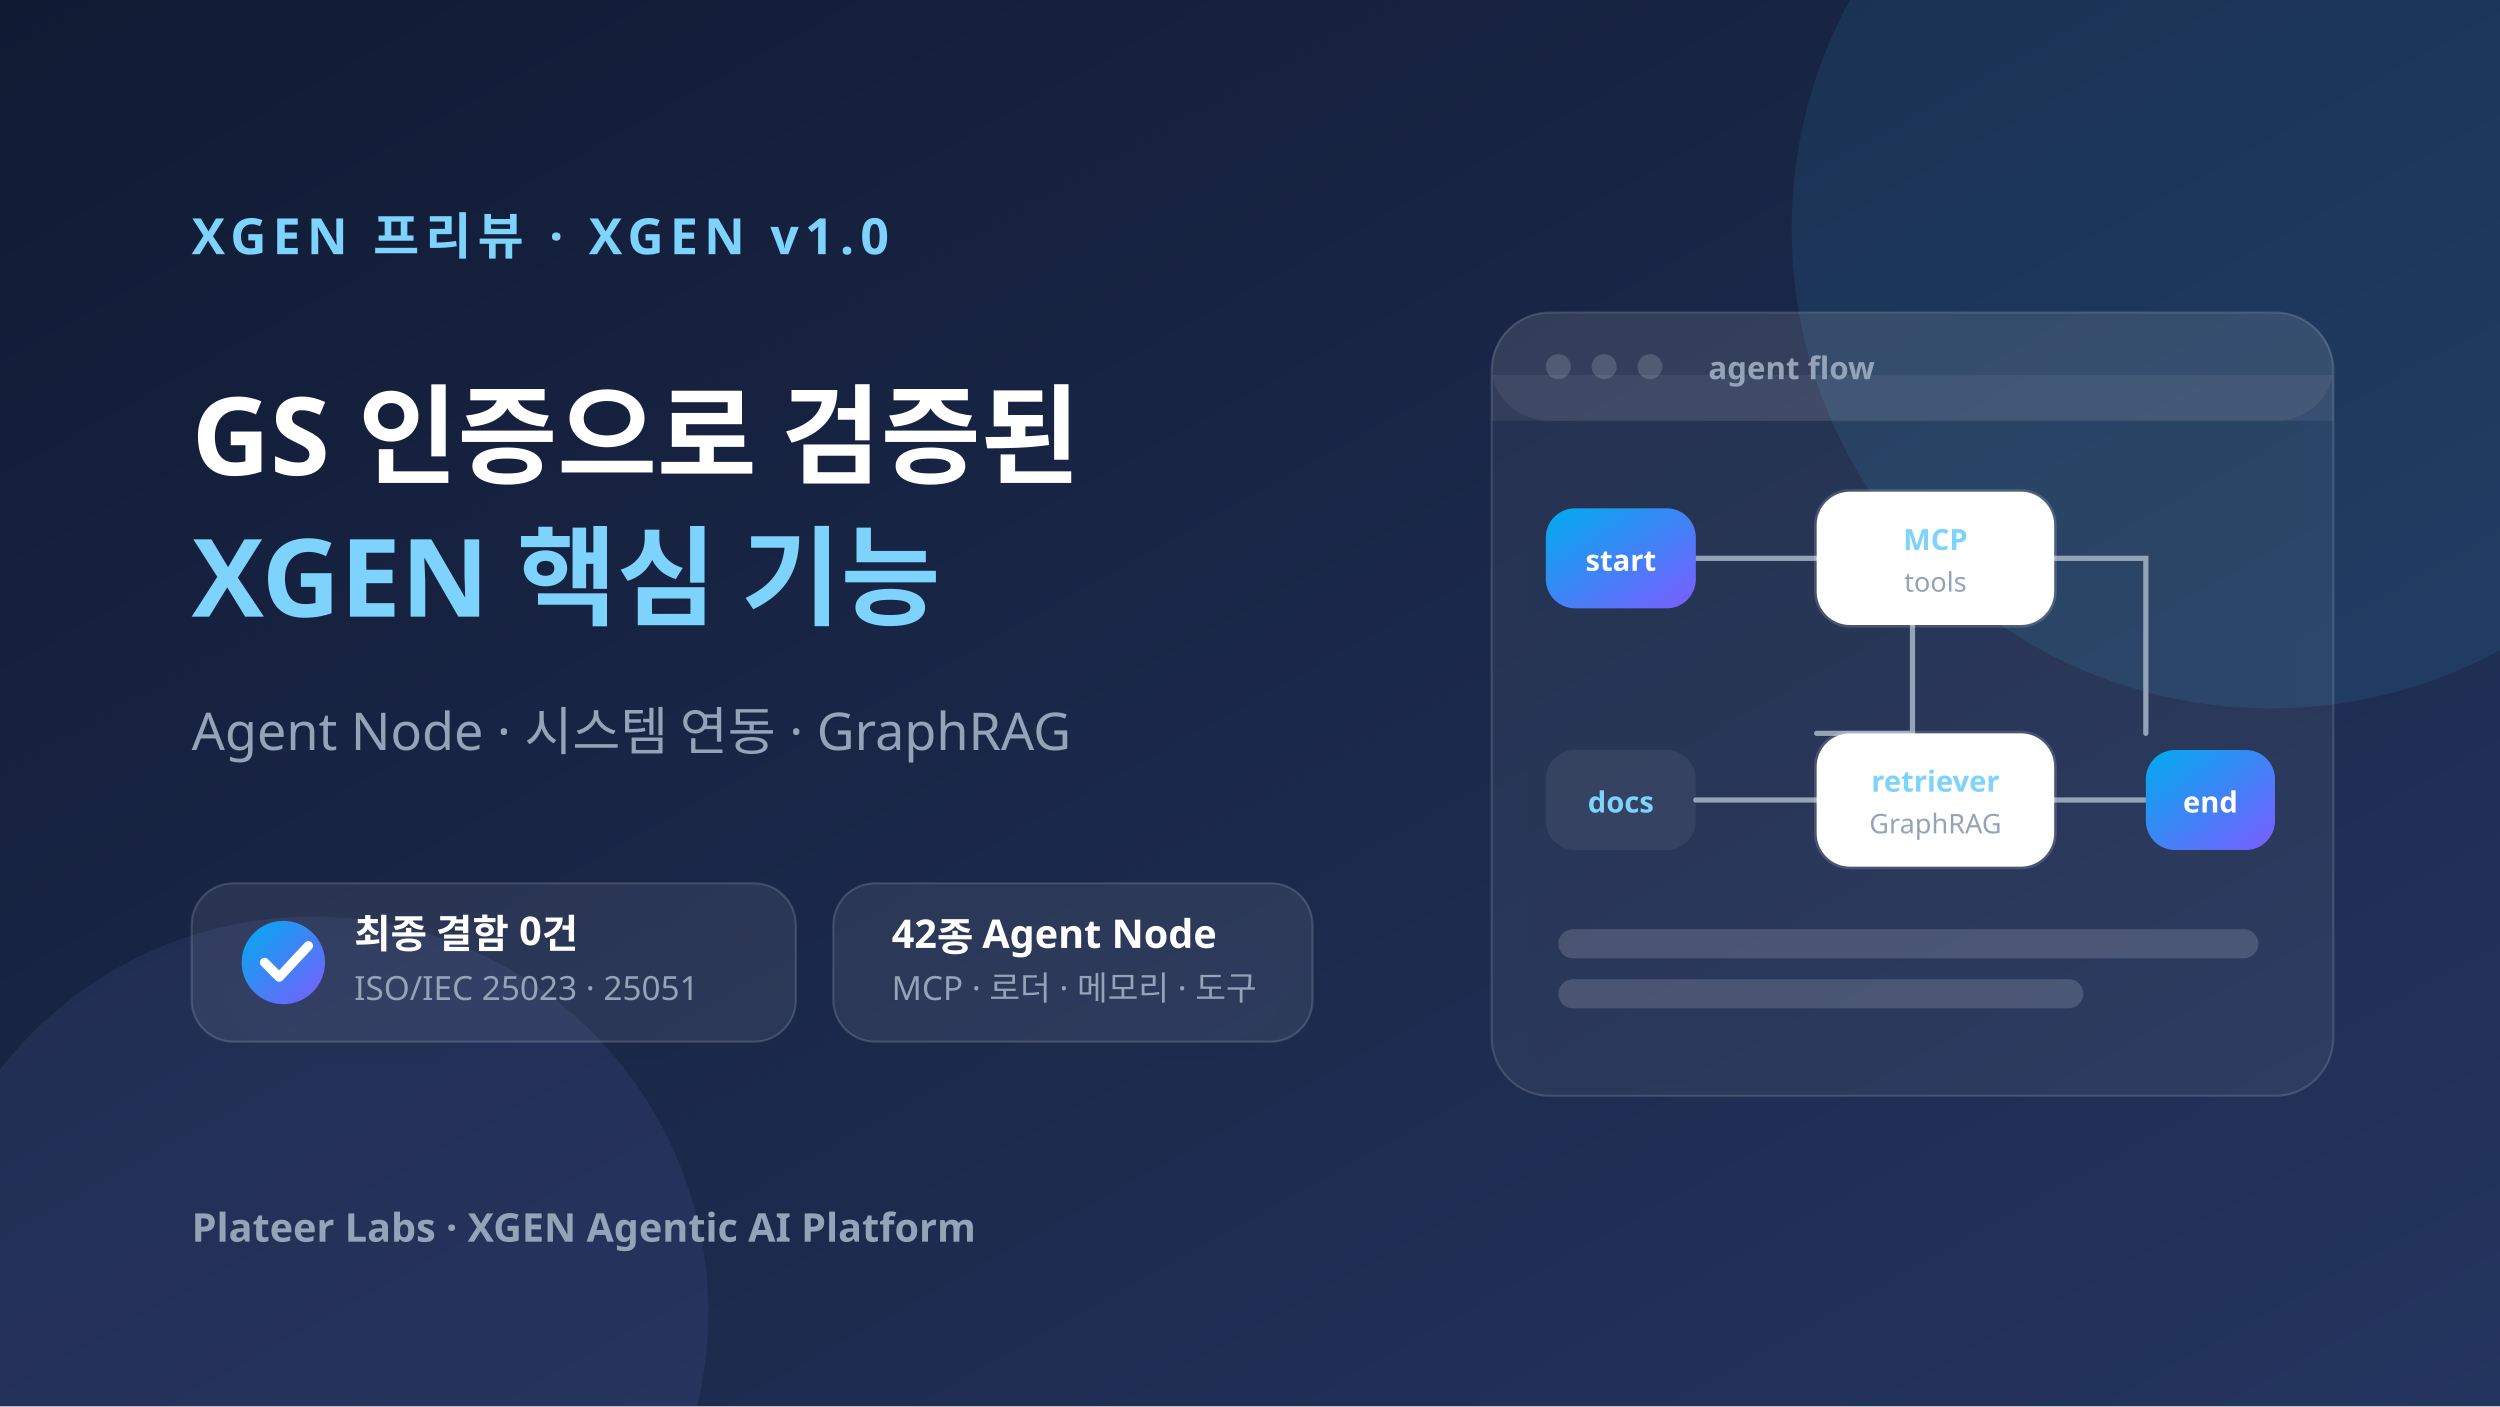
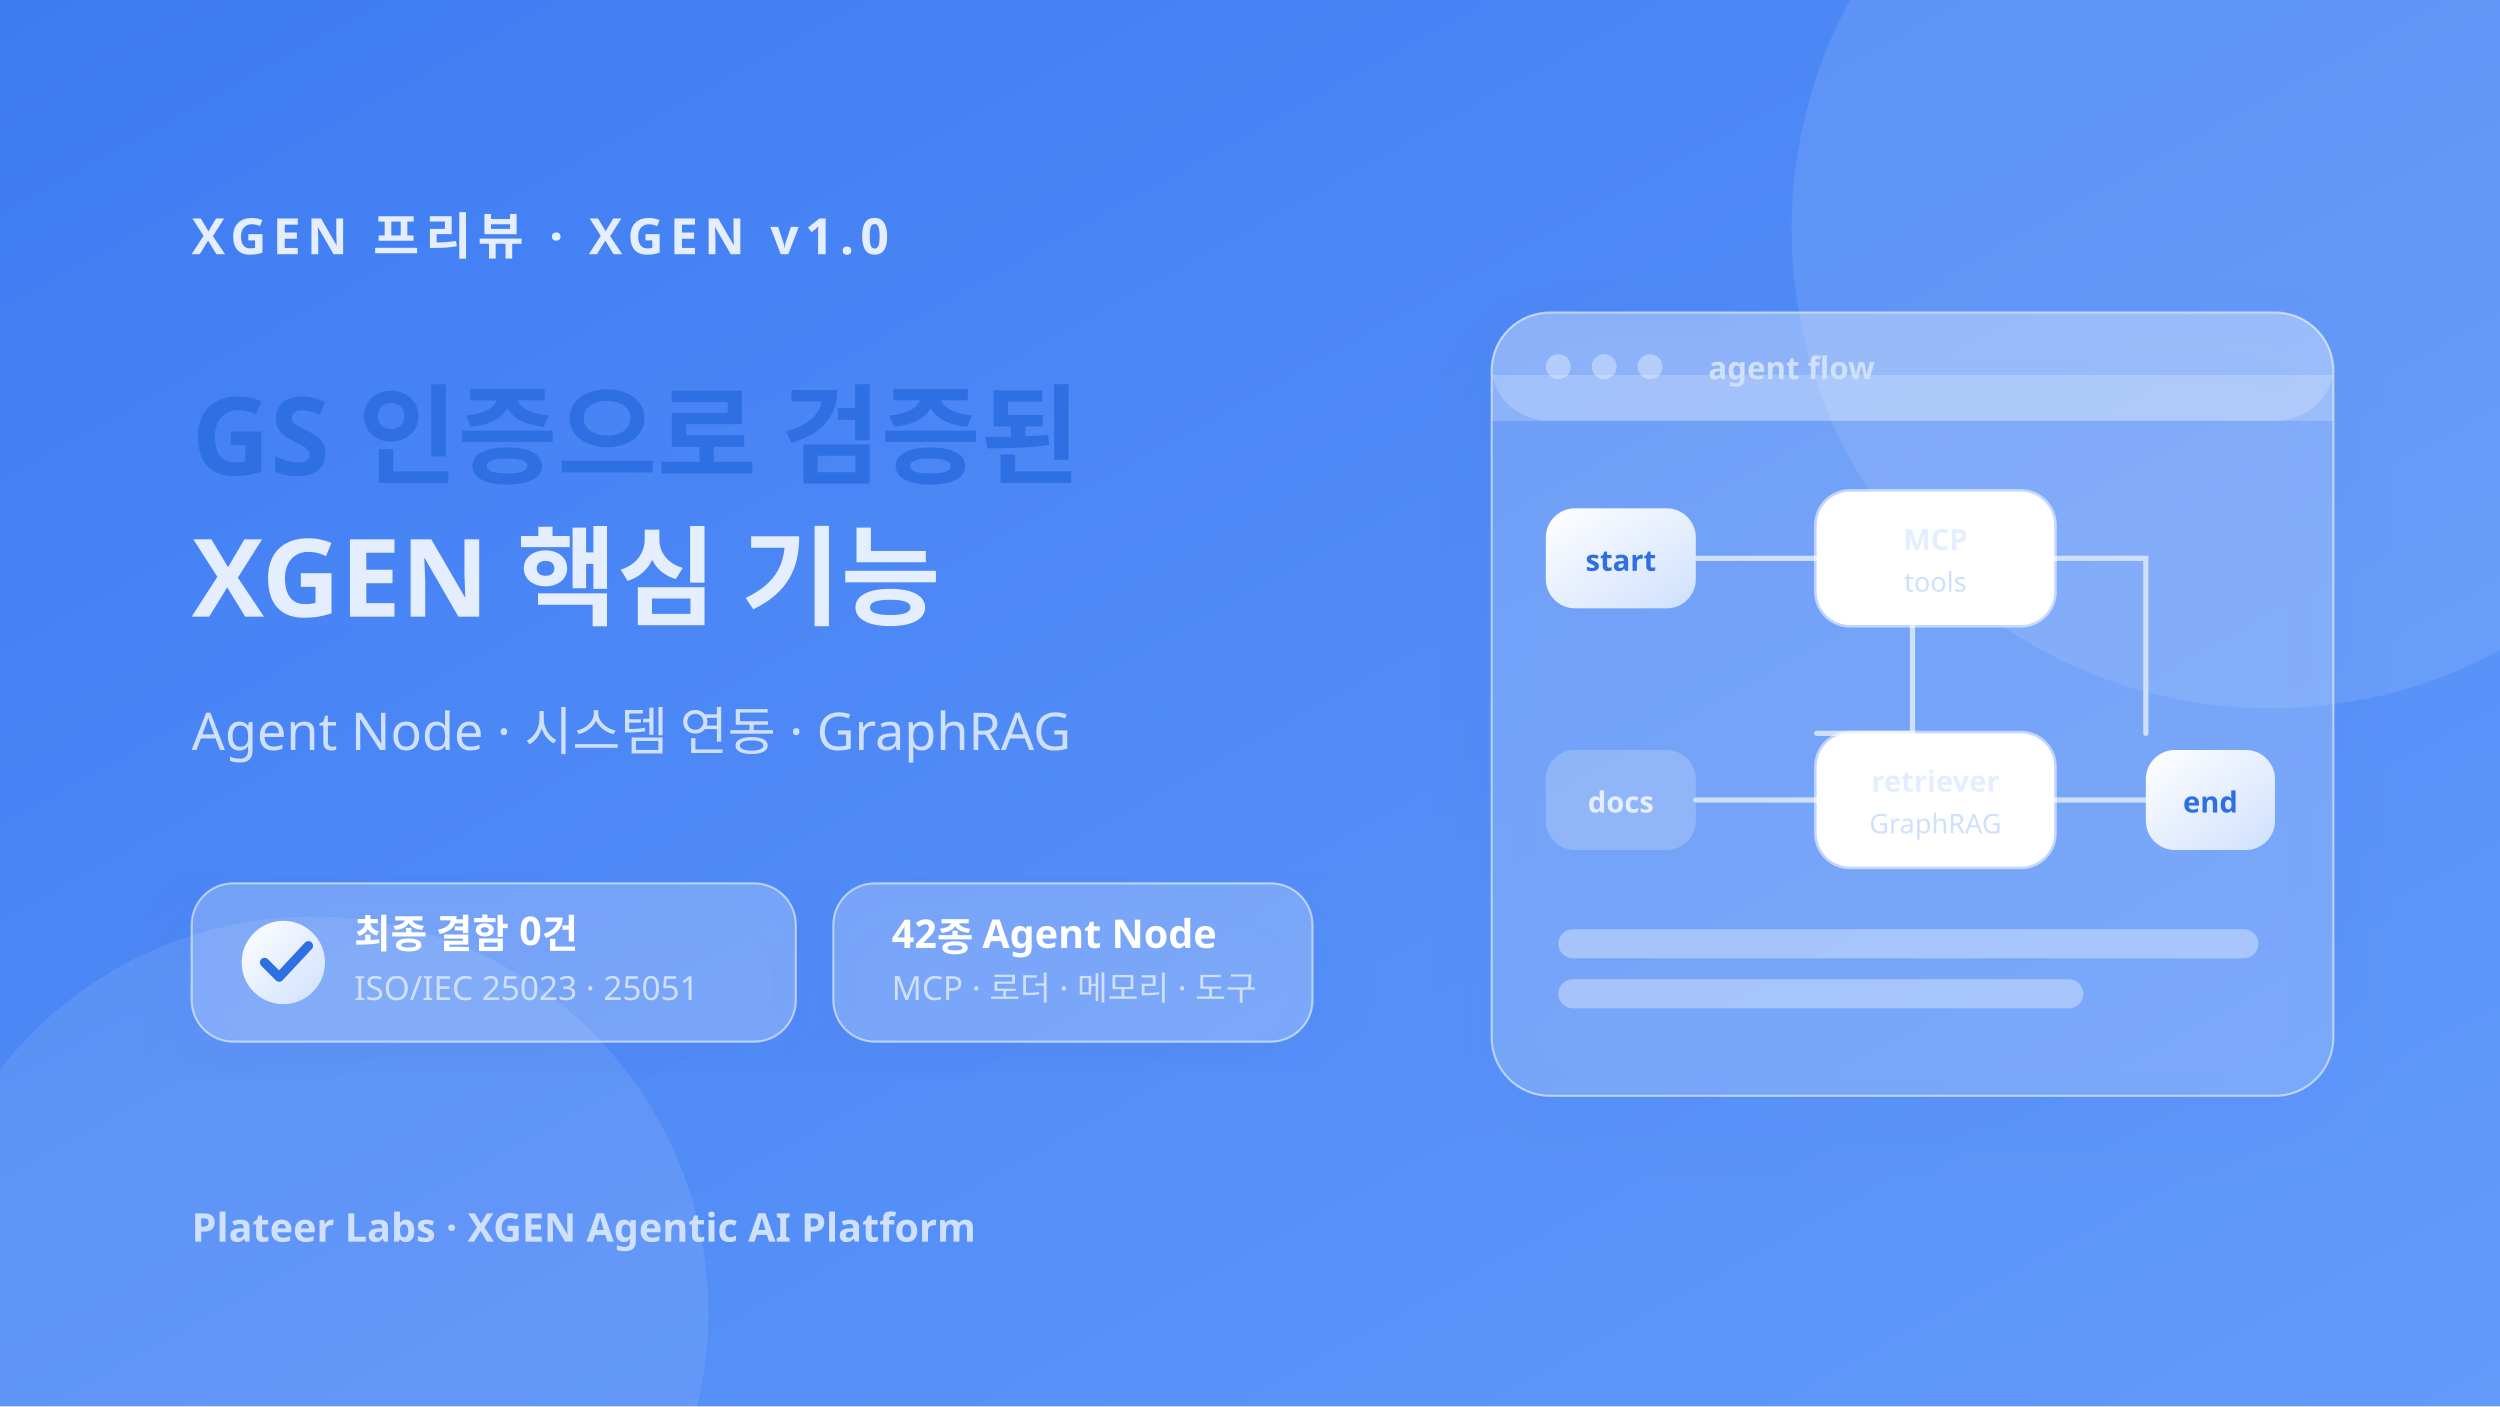
<svg xmlns="http://www.w3.org/2000/svg" viewBox="0 0 1200 675" role="img" aria-label="XGEN v1.0 — 공인시험으로 확인한 Agentic AI 플랫폼">
  <defs>
    <linearGradient id="bg" x1="0" y1="0" x2="1" y2="1">
-       <stop offset="0" stop-color="#101a33" />
-       <stop offset="1" stop-color="#24355f" />
+       <stop offset="0" stop-color="#3d7bf2" />
+       <stop offset="1" stop-color="#639bfb" />
    </linearGradient>
    <linearGradient id="node" x1="0" y1="0" x2="1" y2="1">
-       <stop offset="0" stop-color="#00acee" />
-       <stop offset="1" stop-color="#7c5cff" />
+       <stop offset="0" stop-color="#ffffff" />
+       <stop offset="1" stop-color="#cfe0fd" />
    </linearGradient>
    <filter id="sh" x="-20%" y="-20%" width="140%" height="140%">
      <feDropShadow dx="0" dy="12" stdDeviation="18" flood-color="#1e3a8a" flood-opacity="0.13" />
    </filter>
  </defs>
  <rect width="1200" height="675" fill="url(#bg)" />
-   <circle cx="1090" cy="110" r="230" fill="#38bdf8" opacity="0.1" />
-   <circle cx="150" cy="630" r="190" fill="#818cf8" opacity="0.09" />
-   <text x="92" y="122" font-family="Pretendard,'Pretendard Variable','Malgun Gothic','Apple SD Gothic Neo','Noto Sans KR',sans-serif" font-size="24" font-weight="700" letter-spacing="3" fill="#7dd3fc">XGEN 프리뷰 · XGEN v1.0</text>
-   <text x="92" y="228" font-family="Pretendard,'Pretendard Variable','Malgun Gothic','Apple SD Gothic Neo','Noto Sans KR',sans-serif" font-size="52" font-weight="800" fill="#ffffff">GS 인증으로 검증된</text>
-   <text x="92" y="296" font-family="Pretendard,'Pretendard Variable','Malgun Gothic','Apple SD Gothic Neo','Noto Sans KR',sans-serif" font-size="52" font-weight="800" fill="#7dd3fc">XGEN 핵심 기능</text>
-   <text x="92" y="360" font-family="Pretendard,'Pretendard Variable','Malgun Gothic','Apple SD Gothic Neo','Noto Sans KR',sans-serif" font-size="25" font-weight="500" fill="#94a3b8">Agent Node · 시스템 연동 · GraphRAG</text>
+   <circle cx="1090" cy="110" r="230" fill="#ffffff" opacity="0.1" />
+   <circle cx="150" cy="630" r="190" fill="#ffffff" opacity="0.09" />
+   <text x="92" y="122" font-family="Pretendard,'Pretendard Variable','Malgun Gothic','Apple SD Gothic Neo','Noto Sans KR',sans-serif" font-size="24" font-weight="700" letter-spacing="3" fill="#e4eeff">XGEN 프리뷰 · XGEN v1.0</text>
+   <text x="92" y="228" font-family="Pretendard,'Pretendard Variable','Malgun Gothic','Apple SD Gothic Neo','Noto Sans KR',sans-serif" font-size="52" font-weight="800" fill="#2f6fe4">GS 인증으로 검증된</text>
+   <text x="92" y="296" font-family="Pretendard,'Pretendard Variable','Malgun Gothic','Apple SD Gothic Neo','Noto Sans KR',sans-serif" font-size="52" font-weight="800" fill="#e4eeff">XGEN 핵심 기능</text>
+   <text x="92" y="360" font-family="Pretendard,'Pretendard Variable','Malgun Gothic','Apple SD Gothic Neo','Noto Sans KR',sans-serif" font-size="25" font-weight="500" fill="#cfe0fd">Agent Node · 시스템 연동 · GraphRAG</text>
  <g filter="url(#sh)">
-     <rect x="92" y="424" width="290" height="76" rx="20" fill="#ffffff12" stroke="#ffffff26" />
+     <rect x="92" y="424" width="290" height="76" rx="20" fill="#ffffff38" stroke="#ffffff8c" />
  </g>
  <circle cx="136" cy="462" r="20" fill="url(#node)" />
-   <path d="M127 462 l7 7 l14 -15" fill="none" stroke="#ffffff" stroke-width="4.5" stroke-linecap="round" stroke-linejoin="round" />
+   <path d="M127 462 l7 7 l14 -15" fill="none" stroke="#2f6fe4" stroke-width="4.5" stroke-linecap="round" stroke-linejoin="round" />
  <text x="170" y="455" font-family="Pretendard,'Pretendard Variable','Malgun Gothic','Apple SD Gothic Neo','Noto Sans KR',sans-serif" font-size="19" font-weight="700" fill="#ffffff">최종 결함 0건</text>
-   <text x="170" y="480" font-family="Pretendard,'Pretendard Variable','Malgun Gothic','Apple SD Gothic Neo','Noto Sans KR',sans-serif" font-size="16" font-weight="500" fill="#94a3b8">ISO/IEC 25023 · 25051</text>
+   <text x="170" y="480" font-family="Pretendard,'Pretendard Variable','Malgun Gothic','Apple SD Gothic Neo','Noto Sans KR',sans-serif" font-size="16" font-weight="500" fill="#cfe0fd">ISO/IEC 25023 · 25051</text>
  <g filter="url(#sh)">
-     <rect x="400" y="424" width="230" height="76" rx="20" fill="#ffffff12" stroke="#ffffff26" />
+     <rect x="400" y="424" width="230" height="76" rx="20" fill="#ffffff38" stroke="#ffffff8c" />
  </g>
  <text x="428" y="455" font-family="Pretendard,'Pretendard Variable','Malgun Gothic','Apple SD Gothic Neo','Noto Sans KR',sans-serif" font-size="19" font-weight="700" fill="#ffffff">42종 Agent Node</text>
-   <text x="428" y="480" font-family="Pretendard,'Pretendard Variable','Malgun Gothic','Apple SD Gothic Neo','Noto Sans KR',sans-serif" font-size="16" font-weight="500" fill="#94a3b8">MCP · 로더 · 메모리 · 도구</text>
+   <text x="428" y="480" font-family="Pretendard,'Pretendard Variable','Malgun Gothic','Apple SD Gothic Neo','Noto Sans KR',sans-serif" font-size="16" font-weight="500" fill="#cfe0fd">MCP · 로더 · 메모리 · 도구</text>
  <g filter="url(#sh)">
-     <rect x="716" y="150" width="404" height="376" rx="28" fill="#ffffff0d" stroke="#ffffff24" />
+     <rect x="716" y="150" width="404" height="376" rx="28" fill="#ffffff2e" stroke="#ffffff8c" />
  </g>
-   <rect x="716" y="150" width="404" height="52" rx="28" fill="#ffffff0f" />
-   <rect x="716" y="180" width="404" height="22" fill="#ffffff0f" />
-   <g fill="#ffffff26">
+   <rect x="716" y="150" width="404" height="52" rx="28" fill="#ffffff33" />
+   <rect x="716" y="180" width="404" height="22" fill="#ffffff33" />
+   <g fill="#ffffff59">
    <circle cx="748" cy="176" r="6" />
    <circle cx="770" cy="176" r="6" />
    <circle cx="792" cy="176" r="6" />
  </g>
-   <text x="820" y="182" font-family="Pretendard,'Pretendard Variable','Malgun Gothic','Apple SD Gothic Neo','Noto Sans KR',sans-serif" font-size="15" font-weight="600" fill="#94a3b8">agent flow</text>
-   <g stroke="#94a3b8" stroke-width="2.5" fill="none" stroke-linecap="round">
+   <text x="820" y="182" font-family="Pretendard,'Pretendard Variable','Malgun Gothic','Apple SD Gothic Neo','Noto Sans KR',sans-serif" font-size="15" font-weight="600" fill="#cfe0fd">agent flow</text>
+   <g stroke="#cfe0fd" stroke-width="2.5" fill="none" stroke-linecap="round">
    <path d="M814 268 H872" />
    <path d="M986 268 H1030 V352" />
    <path d="M918 300 V352 H872" />
    <path d="M814 384 H872" />
    <path d="M986 384 H1030" />
  </g>
  <g>
    <rect x="742" y="244" width="72" height="48" rx="14" fill="url(#node)" />
-     <text x="778" y="274" text-anchor="middle" font-family="Pretendard,'Pretendard Variable','Malgun Gothic','Apple SD Gothic Neo','Noto Sans KR',sans-serif" font-size="14" font-weight="700" fill="#ffffff">start</text>
-     <rect x="872" y="236" width="114" height="64" rx="16" fill="#ffffff" stroke="#ffffff26" stroke-width="2.5" />
-     <text x="929" y="264" text-anchor="middle" font-family="Pretendard,'Pretendard Variable','Malgun Gothic','Apple SD Gothic Neo','Noto Sans KR',sans-serif" font-size="14" font-weight="700" fill="#7dd3fc">MCP</text>
-     <text x="929" y="284" text-anchor="middle" font-family="Pretendard,'Pretendard Variable','Malgun Gothic','Apple SD Gothic Neo','Noto Sans KR',sans-serif" font-size="13" font-weight="500" fill="#94a3b8">tools</text>
-     <rect x="872" y="352" width="114" height="64" rx="16" fill="#ffffff" stroke="#ffffff26" stroke-width="2.5" />
-     <text x="929" y="380" text-anchor="middle" font-family="Pretendard,'Pretendard Variable','Malgun Gothic','Apple SD Gothic Neo','Noto Sans KR',sans-serif" font-size="14" font-weight="700" fill="#7dd3fc">retriever</text>
-     <text x="929" y="400" text-anchor="middle" font-family="Pretendard,'Pretendard Variable','Malgun Gothic','Apple SD Gothic Neo','Noto Sans KR',sans-serif" font-size="13" font-weight="500" fill="#94a3b8">GraphRAG</text>
-     <rect x="742" y="360" width="72" height="48" rx="14" fill="#ffffff0f" />
-     <text x="778" y="390" text-anchor="middle" font-family="Pretendard,'Pretendard Variable','Malgun Gothic','Apple SD Gothic Neo','Noto Sans KR',sans-serif" font-size="14" font-weight="700" fill="#7dd3fc">docs</text>
+     <text x="778" y="274" text-anchor="middle" font-family="Pretendard,'Pretendard Variable','Malgun Gothic','Apple SD Gothic Neo','Noto Sans KR',sans-serif" font-size="14" font-weight="700" fill="#2f6fe4">start</text>
+     <rect x="872" y="236" width="114" height="64" rx="16" fill="#ffffff" stroke="#ffffff8c" stroke-width="2.5" />
+     <text x="929" y="264" text-anchor="middle" font-family="Pretendard,'Pretendard Variable','Malgun Gothic','Apple SD Gothic Neo','Noto Sans KR',sans-serif" font-size="14" font-weight="700" fill="#e4eeff">MCP</text>
+     <text x="929" y="284" text-anchor="middle" font-family="Pretendard,'Pretendard Variable','Malgun Gothic','Apple SD Gothic Neo','Noto Sans KR',sans-serif" font-size="13" font-weight="500" fill="#cfe0fd">tools</text>
+     <rect x="872" y="352" width="114" height="64" rx="16" fill="#ffffff" stroke="#ffffff8c" stroke-width="2.5" />
+     <text x="929" y="380" text-anchor="middle" font-family="Pretendard,'Pretendard Variable','Malgun Gothic','Apple SD Gothic Neo','Noto Sans KR',sans-serif" font-size="14" font-weight="700" fill="#e4eeff">retriever</text>
+     <text x="929" y="400" text-anchor="middle" font-family="Pretendard,'Pretendard Variable','Malgun Gothic','Apple SD Gothic Neo','Noto Sans KR',sans-serif" font-size="13" font-weight="500" fill="#cfe0fd">GraphRAG</text>
+     <rect x="742" y="360" width="72" height="48" rx="14" fill="#ffffff33" />
+     <text x="778" y="390" text-anchor="middle" font-family="Pretendard,'Pretendard Variable','Malgun Gothic','Apple SD Gothic Neo','Noto Sans KR',sans-serif" font-size="14" font-weight="700" fill="#e4eeff">docs</text>
    <rect x="1030" y="360" width="62" height="48" rx="14" fill="url(#node)" />
-     <text x="1061" y="390" text-anchor="middle" font-family="Pretendard,'Pretendard Variable','Malgun Gothic','Apple SD Gothic Neo','Noto Sans KR',sans-serif" font-size="14" font-weight="700" fill="#ffffff">end</text>
+     <text x="1061" y="390" text-anchor="middle" font-family="Pretendard,'Pretendard Variable','Malgun Gothic','Apple SD Gothic Neo','Noto Sans KR',sans-serif" font-size="14" font-weight="700" fill="#2f6fe4">end</text>
  </g>
-   <g fill="#ffffff26">
+   <g fill="#ffffff59">
    <rect x="748" y="446" width="336" height="14" rx="7" />
    <rect x="748" y="470" width="252" height="14" rx="7" />
  </g>
-   <text x="92" y="596" font-family="Pretendard,'Pretendard Variable','Malgun Gothic','Apple SD Gothic Neo','Noto Sans KR',sans-serif" font-size="19" font-weight="600" fill="#94a3b8">Plateer Labs · XGEN Agentic AI Platform</text>
+   <text x="92" y="596" font-family="Pretendard,'Pretendard Variable','Malgun Gothic','Apple SD Gothic Neo','Noto Sans KR',sans-serif" font-size="19" font-weight="600" fill="#cfe0fd">Plateer Labs · XGEN Agentic AI Platform</text>
</svg>
